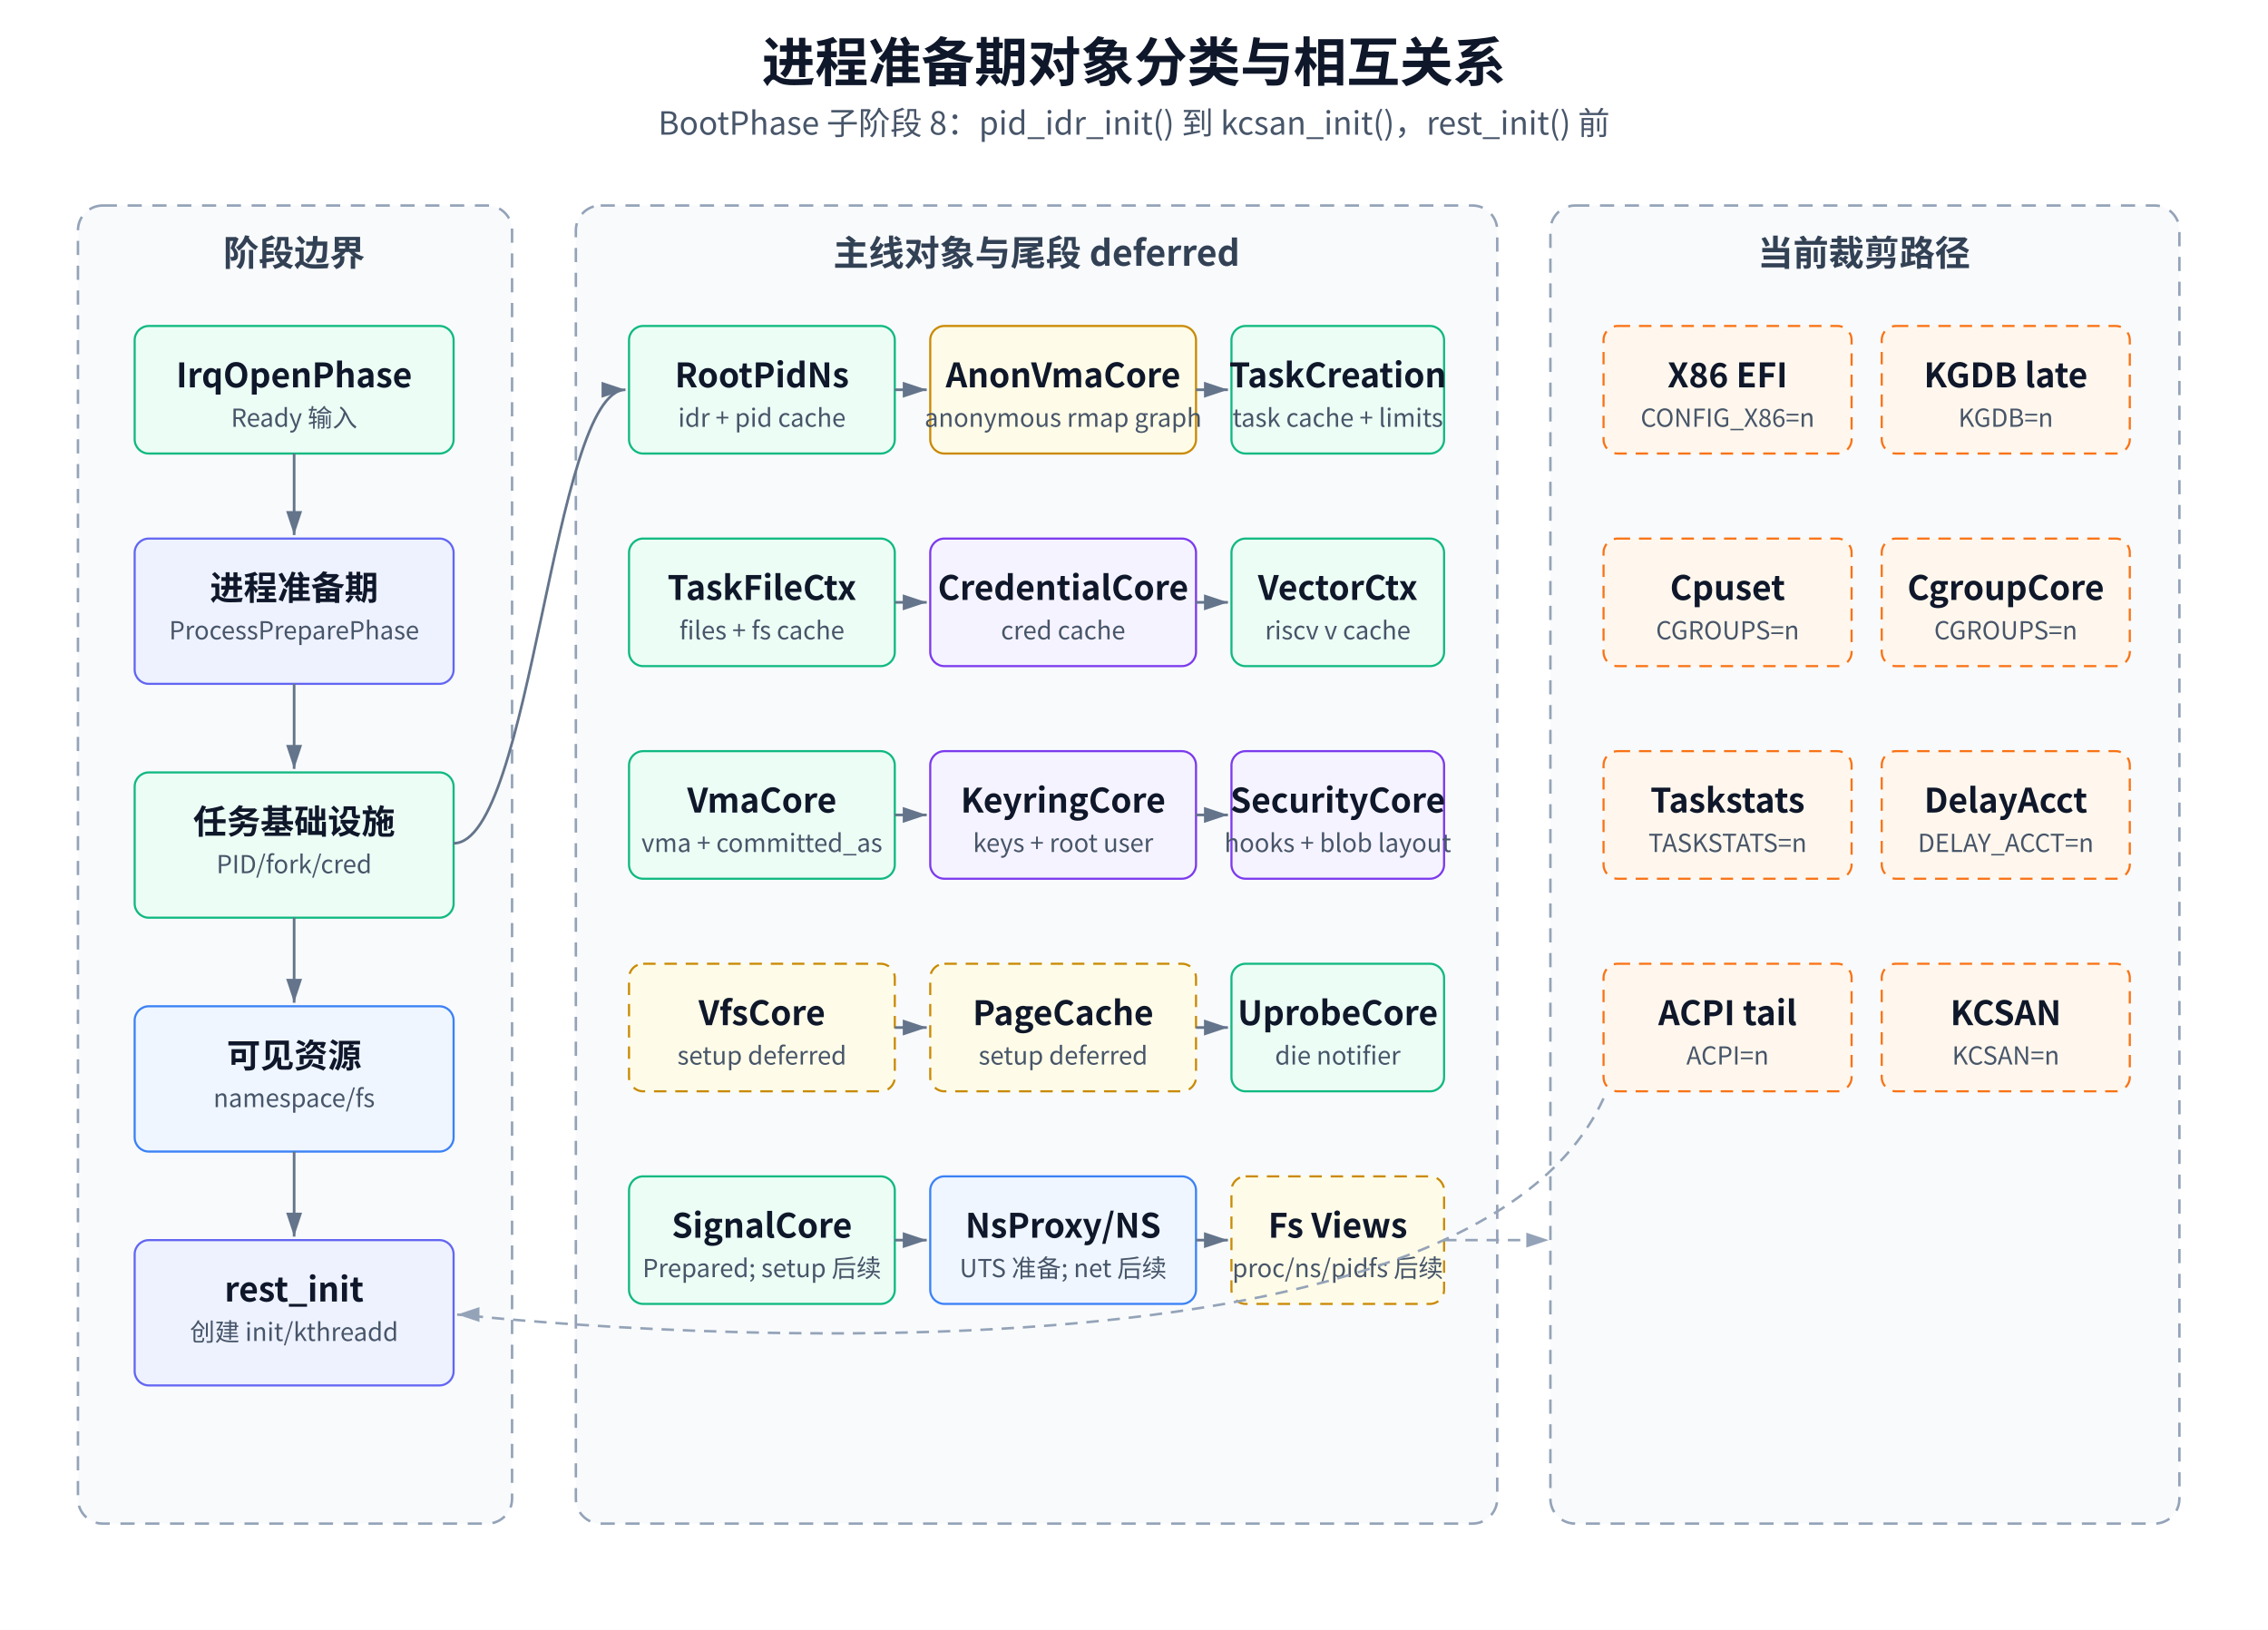
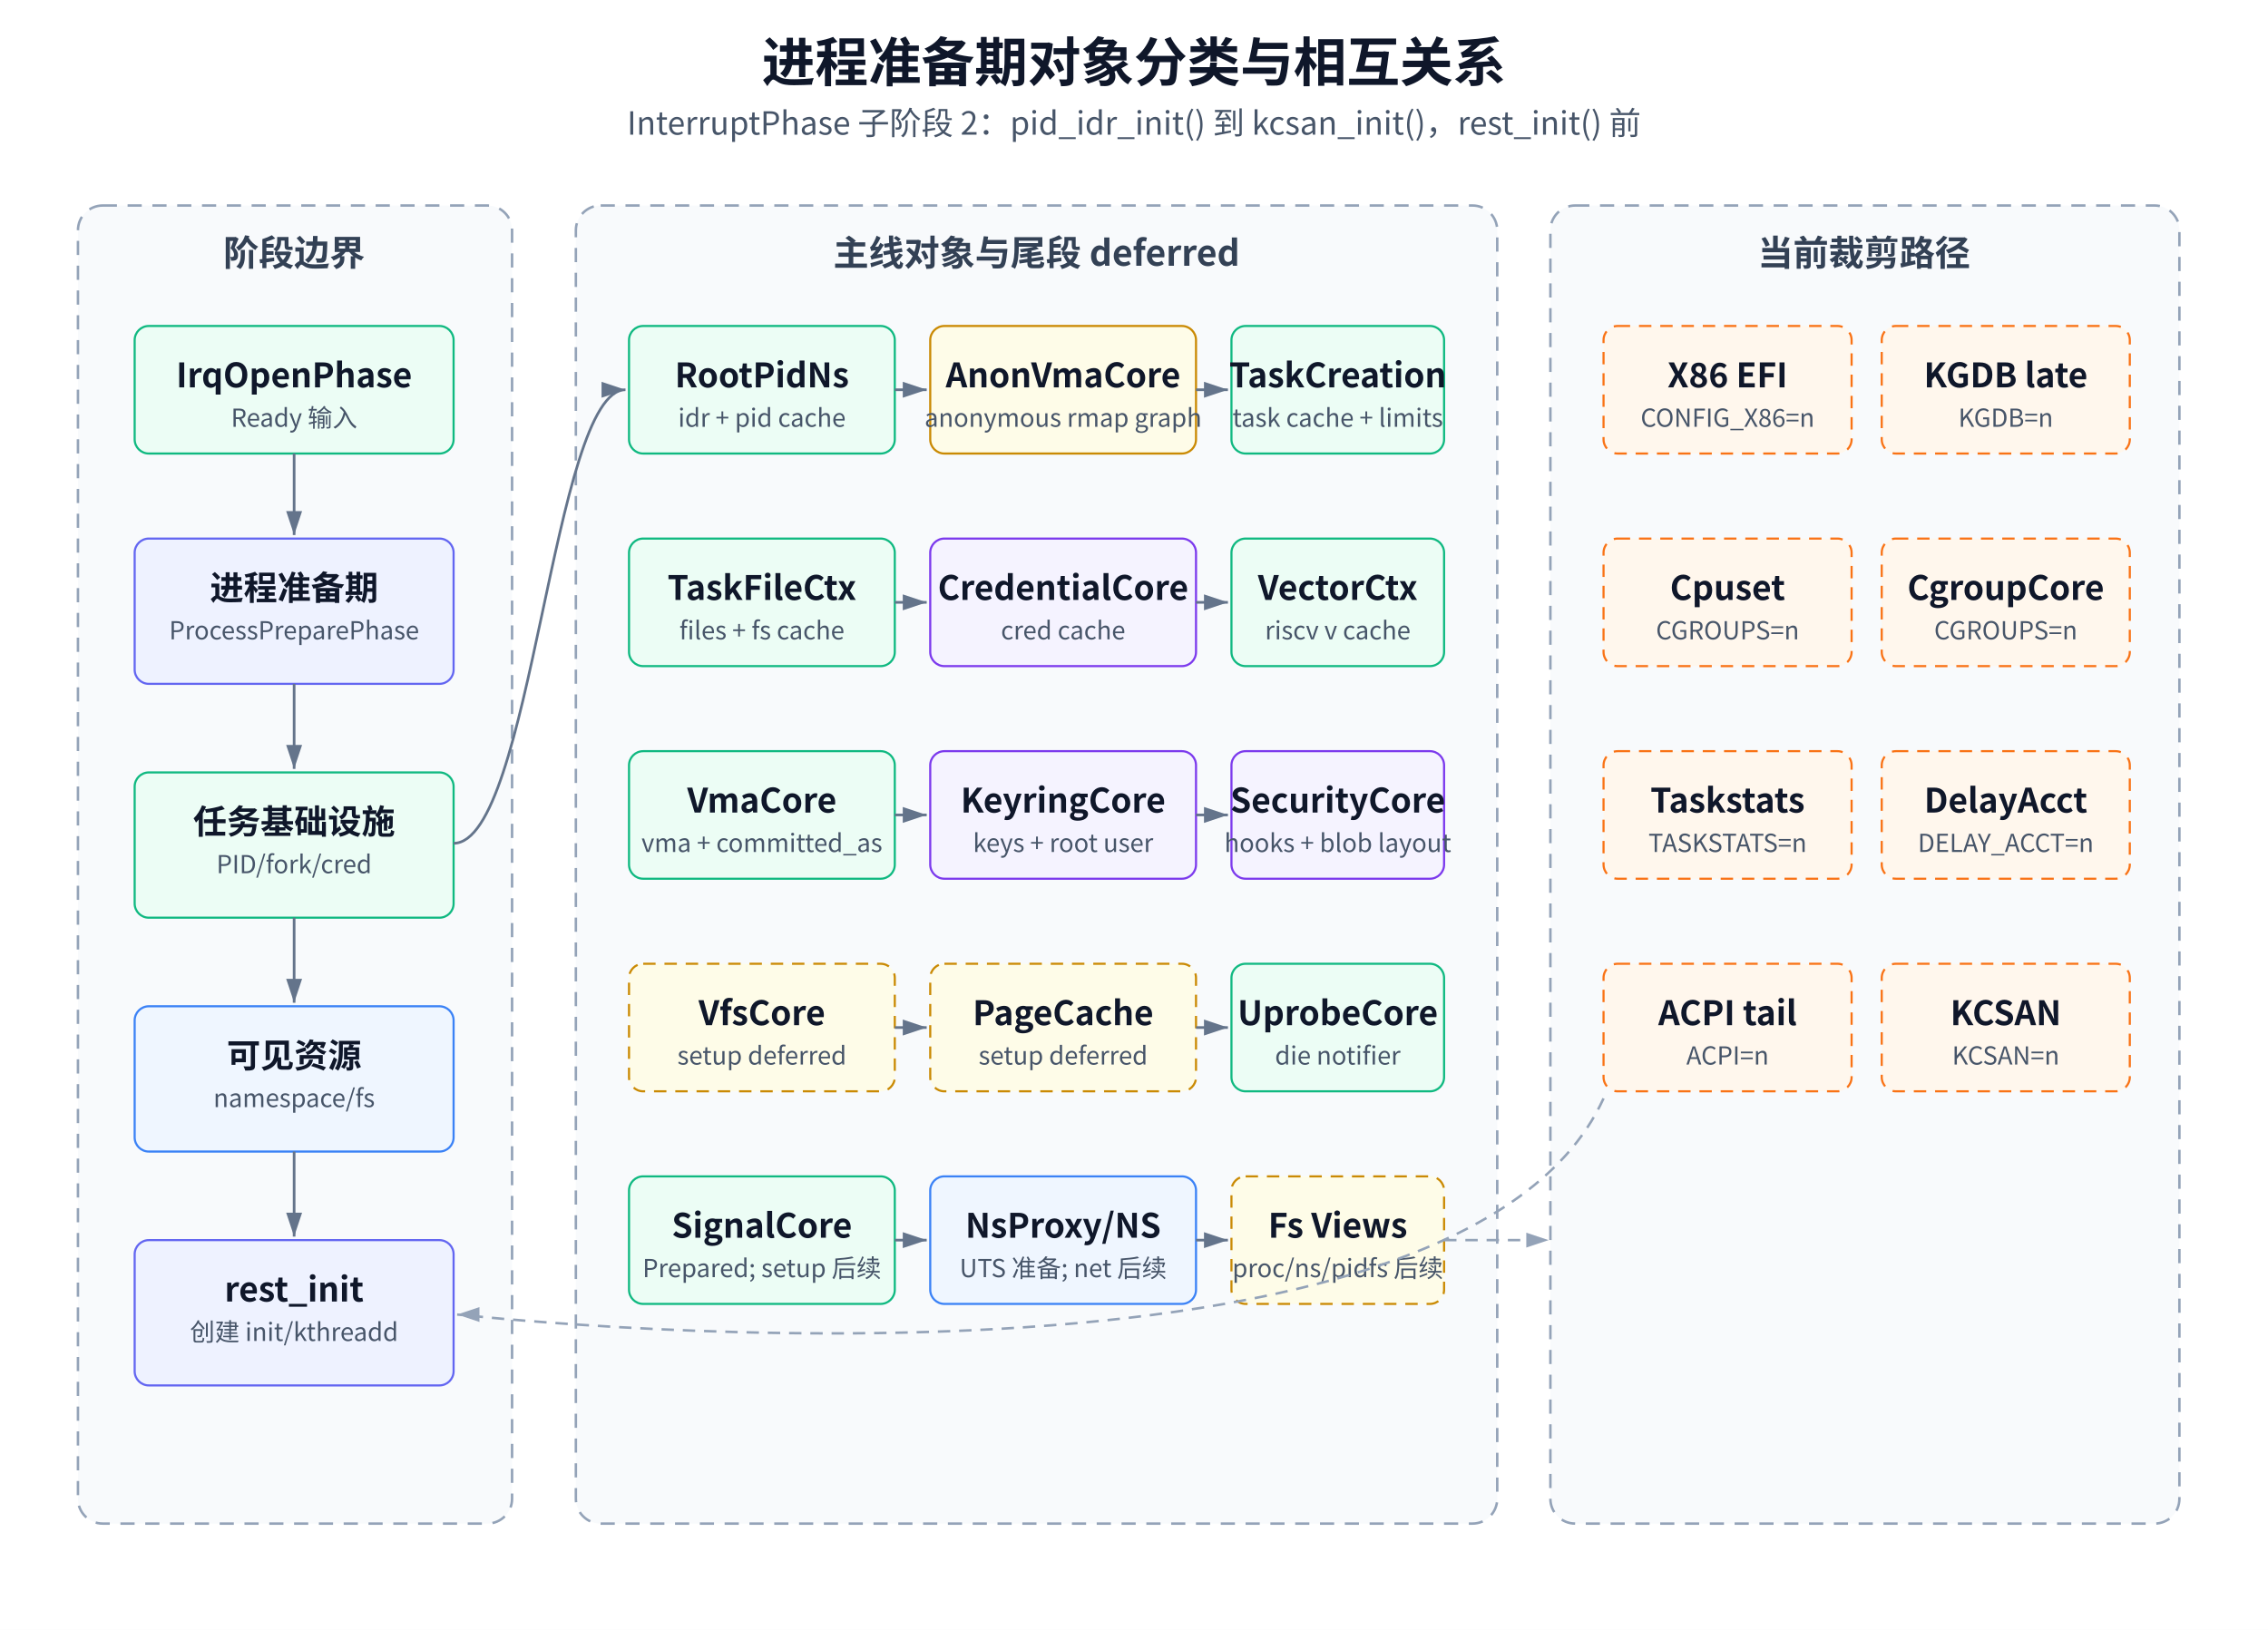
<svg xmlns="http://www.w3.org/2000/svg" width="1280" height="920" viewBox="0 0 1280 920" role="img" aria-labelledby="title desc">
  <defs>
    <style>
      text { font-family: "Microsoft YaHei", "Noto Sans CJK SC", "Source Han Sans SC", Arial, sans-serif; fill: #0f172a; }
      .title { font-size: 30px; font-weight: 600; }
      .subtitle { font-size: 18px; fill: #475569; }
      .group { fill: #f8fafc; stroke: #94a3b8; stroke-width: 1.4; stroke-dasharray: 8 6; }
      .box { fill: #ffffff; stroke: #334155; stroke-width: 1.2; }
      .phase { fill: #eef2ff; stroke: #6366f1; }
      .ready { fill: #ecfdf5; stroke: #10b981; }
      .proc { fill: #ecfdf5; stroke: #10b981; }
      .mm { fill: #fefce8; stroke: #ca8a04; }
      .fs { fill: #eff6ff; stroke: #3b82f6; }
      .sec { fill: #f5f3ff; stroke: #7c3aed; }
      .deferred { fill: #fefce8; stroke: #ca8a04; stroke-dasharray: 7 5; }
      .trimmed { fill: #fff7ed; stroke: #f97316; stroke-dasharray: 7 5; }
      .label { font-size: 19px; font-weight: 600; dominant-baseline: middle; }
      .small { font-size: 14px; fill: #475569; dominant-baseline: middle; }
      .group-title { font-size: 20px; font-weight: 600; fill: #334155; }
      .edge { stroke: #64748b; stroke-width: 1.5; fill: none; marker-end: url(#arrow); }
      .edge-dash { stroke: #94a3b8; stroke-width: 1.4; fill: none; stroke-dasharray: 7 5; marker-end: url(#arrow2); }
    </style>
    <marker id="arrow" markerWidth="10" markerHeight="10" refX="9" refY="3" orient="auto" markerUnits="strokeWidth">
      <path d="M0,0 L0,6 L9,3 z" fill="#64748b" />
    </marker>
    <marker id="arrow2" markerWidth="10" markerHeight="10" refX="9" refY="3" orient="auto" markerUnits="strokeWidth">
      <path d="M0,0 L0,6 L9,3 z" fill="#94a3b8" />
    </marker>
  </defs>
  <rect x="0" y="0" width="1280" height="920" fill="#ffffff" />
  <text x="640" y="46" text-anchor="middle" class="title">进程准备期对象分类与相互关系</text>
-   <text x="640" y="76" text-anchor="middle" class="subtitle">BootPhase 子阶段 8：pid_idr_init() 到 kcsan_init()，rest_init() 前</text>
+   <text x="640" y="76" text-anchor="middle" class="subtitle">InterruptPhase 子阶段 2：pid_idr_init() 到 kcsan_init()，rest_init() 前</text>
  <rect x="44" y="116" width="245" height="744" rx="14" class="group" />
  <text x="166" y="150" text-anchor="middle" class="group-title">阶段边界</text>
  <rect x="76" y="184" width="180" height="72" rx="8" class="box ready" />
  <text x="166" y="212" text-anchor="middle" class="label">IrqOpenPhase</text>
  <text x="166" y="236" text-anchor="middle" class="small">Ready 输入</text>
  <rect x="76" y="304" width="180" height="82" rx="8" class="box phase" />
  <text x="166" y="332" text-anchor="middle" class="label">进程准备期</text>
  <text x="166" y="356" text-anchor="middle" class="small">ProcessPreparePhase</text>
  <rect x="76" y="436" width="180" height="82" rx="8" class="box proc" />
  <text x="166" y="464" text-anchor="middle" class="label">任务基础设施</text>
  <text x="166" y="488" text-anchor="middle" class="small">PID/fork/cred</text>
  <rect x="76" y="568" width="180" height="82" rx="8" class="box fs" />
  <text x="166" y="596" text-anchor="middle" class="label">可见资源</text>
  <text x="166" y="620" text-anchor="middle" class="small">namespace/fs</text>
  <rect x="76" y="700" width="180" height="82" rx="8" class="box phase" />
  <text x="166" y="728" text-anchor="middle" class="label">rest_init</text>
  <text x="166" y="752" text-anchor="middle" class="small">创建 init/kthreadd</text>
  <path d="M166 256 L166 302" class="edge" />
  <path d="M166 386 L166 434" class="edge" />
  <path d="M166 518 L166 566" class="edge" />
  <path d="M166 650 L166 698" class="edge" />
  <rect x="325" y="116" width="520" height="744" rx="14" class="group" />
  <text x="585" y="150" text-anchor="middle" class="group-title">主线对象与尾段 deferred</text>
  <rect x="355" y="184" width="150" height="72" rx="8" class="box proc" />
  <text x="430" y="212" text-anchor="middle" class="label">RootPidNs</text>
  <text x="430" y="236" text-anchor="middle" class="small">idr + pid cache</text>
  <rect x="525" y="184" width="150" height="72" rx="8" class="box mm" />
  <text x="600" y="212" text-anchor="middle" class="label">AnonVmaCore</text>
  <text x="600" y="236" text-anchor="middle" class="small">anonymous rmap graph</text>
  <rect x="695" y="184" width="120" height="72" rx="8" class="box proc" />
  <text x="755" y="212" text-anchor="middle" class="label">TaskCreation</text>
  <text x="755" y="236" text-anchor="middle" class="small">task cache + limits</text>
  <rect x="355" y="304" width="150" height="72" rx="8" class="box proc" />
  <text x="430" y="332" text-anchor="middle" class="label">TaskFileCtx</text>
  <text x="430" y="356" text-anchor="middle" class="small">files + fs cache</text>
  <rect x="525" y="304" width="150" height="72" rx="8" class="box sec" />
  <text x="600" y="332" text-anchor="middle" class="label">CredentialCore</text>
  <text x="600" y="356" text-anchor="middle" class="small">cred cache</text>
  <rect x="695" y="304" width="120" height="72" rx="8" class="box proc" />
  <text x="755" y="332" text-anchor="middle" class="label">VectorCtx</text>
  <text x="755" y="356" text-anchor="middle" class="small">riscv v cache</text>
  <rect x="355" y="424" width="150" height="72" rx="8" class="box proc" />
  <text x="430" y="452" text-anchor="middle" class="label">VmaCore</text>
  <text x="430" y="476" text-anchor="middle" class="small">vma + committed_as</text>
  <rect x="525" y="424" width="150" height="72" rx="8" class="box sec" />
  <text x="600" y="452" text-anchor="middle" class="label">KeyringCore</text>
  <text x="600" y="476" text-anchor="middle" class="small">keys + root user</text>
  <rect x="695" y="424" width="120" height="72" rx="8" class="box sec" />
  <text x="755" y="452" text-anchor="middle" class="label">SecurityCore</text>
  <text x="755" y="476" text-anchor="middle" class="small">hooks + blob layout</text>
  <rect x="355" y="544" width="150" height="72" rx="8" class="box deferred" />
  <text x="430" y="572" text-anchor="middle" class="label">VfsCore</text>
  <text x="430" y="596" text-anchor="middle" class="small">setup deferred</text>
  <rect x="525" y="544" width="150" height="72" rx="8" class="box deferred" />
  <text x="600" y="572" text-anchor="middle" class="label">PageCache</text>
  <text x="600" y="596" text-anchor="middle" class="small">setup deferred</text>
  <rect x="695" y="544" width="120" height="72" rx="8" class="box proc" />
  <text x="755" y="572" text-anchor="middle" class="label">UprobeCore</text>
  <text x="755" y="596" text-anchor="middle" class="small">die notifier</text>
  <rect x="355" y="664" width="150" height="72" rx="8" class="box proc" />
  <text x="430" y="692" text-anchor="middle" class="label">SignalCore</text>
  <text x="430" y="716" text-anchor="middle" class="small">Prepared; setup 后续</text>
  <rect x="525" y="664" width="150" height="72" rx="8" class="box fs" />
  <text x="600" y="692" text-anchor="middle" class="label">NsProxy/NS</text>
  <text x="600" y="716" text-anchor="middle" class="small">UTS 准备; net 后续</text>
  <rect x="695" y="664" width="120" height="72" rx="8" class="box deferred" />
  <text x="755" y="692" text-anchor="middle" class="label">Fs Views</text>
  <text x="755" y="716" text-anchor="middle" class="small">proc/ns/pidfs 后续</text>
  <rect x="875" y="116" width="355" height="744" rx="14" class="group" />
  <text x="1052" y="150" text-anchor="middle" class="group-title">当前裁剪路径</text>
  <rect x="905" y="184" width="140" height="72" rx="8" class="box trimmed" />
  <text x="975" y="212" text-anchor="middle" class="label">X86 EFI</text>
  <text x="975" y="236" text-anchor="middle" class="small">CONFIG_X86=n</text>
  <rect x="1062" y="184" width="140" height="72" rx="8" class="box trimmed" />
  <text x="1132" y="212" text-anchor="middle" class="label">KGDB late</text>
  <text x="1132" y="236" text-anchor="middle" class="small">KGDB=n</text>
  <rect x="905" y="304" width="140" height="72" rx="8" class="box trimmed" />
  <text x="975" y="332" text-anchor="middle" class="label">Cpuset</text>
  <text x="975" y="356" text-anchor="middle" class="small">CGROUPS=n</text>
  <rect x="1062" y="304" width="140" height="72" rx="8" class="box trimmed" />
  <text x="1132" y="332" text-anchor="middle" class="label">CgroupCore</text>
  <text x="1132" y="356" text-anchor="middle" class="small">CGROUPS=n</text>
  <rect x="905" y="424" width="140" height="72" rx="8" class="box trimmed" />
  <text x="975" y="452" text-anchor="middle" class="label">Taskstats</text>
  <text x="975" y="476" text-anchor="middle" class="small">TASKSTATS=n</text>
  <rect x="1062" y="424" width="140" height="72" rx="8" class="box trimmed" />
  <text x="1132" y="452" text-anchor="middle" class="label">DelayAcct</text>
  <text x="1132" y="476" text-anchor="middle" class="small">DELAY_ACCT=n</text>
  <rect x="905" y="544" width="140" height="72" rx="8" class="box trimmed" />
  <text x="975" y="572" text-anchor="middle" class="label">ACPI tail</text>
  <text x="975" y="596" text-anchor="middle" class="small">ACPI=n</text>
  <rect x="1062" y="544" width="140" height="72" rx="8" class="box trimmed" />
  <text x="1132" y="572" text-anchor="middle" class="label">KCSAN</text>
  <text x="1132" y="596" text-anchor="middle" class="small">KCSAN=n</text>
  <path d="M256 476 C300 476, 312 220, 353 220" class="edge" />
  <path d="M505 220 L523 220" class="edge" />
  <path d="M675 220 L693 220" class="edge" />
  <path d="M505 340 L523 340" class="edge" />
  <path d="M675 340 L693 340" class="edge" />
  <path d="M505 460 L523 460" class="edge" />
  <path d="M675 460 L693 460" class="edge" />
  <path d="M505 580 L523 580" class="edge" />
  <path d="M675 580 L693 580" class="edge" />
  <path d="M505 700 L523 700" class="edge" />
  <path d="M675 700 L693 700" class="edge" />
  <path d="M815 700 C855 700, 856 700, 874 700" class="edge-dash" />
  <path d="M905 620 C820 806, 262 742, 258 742" class="edge-dash" />
</svg>
